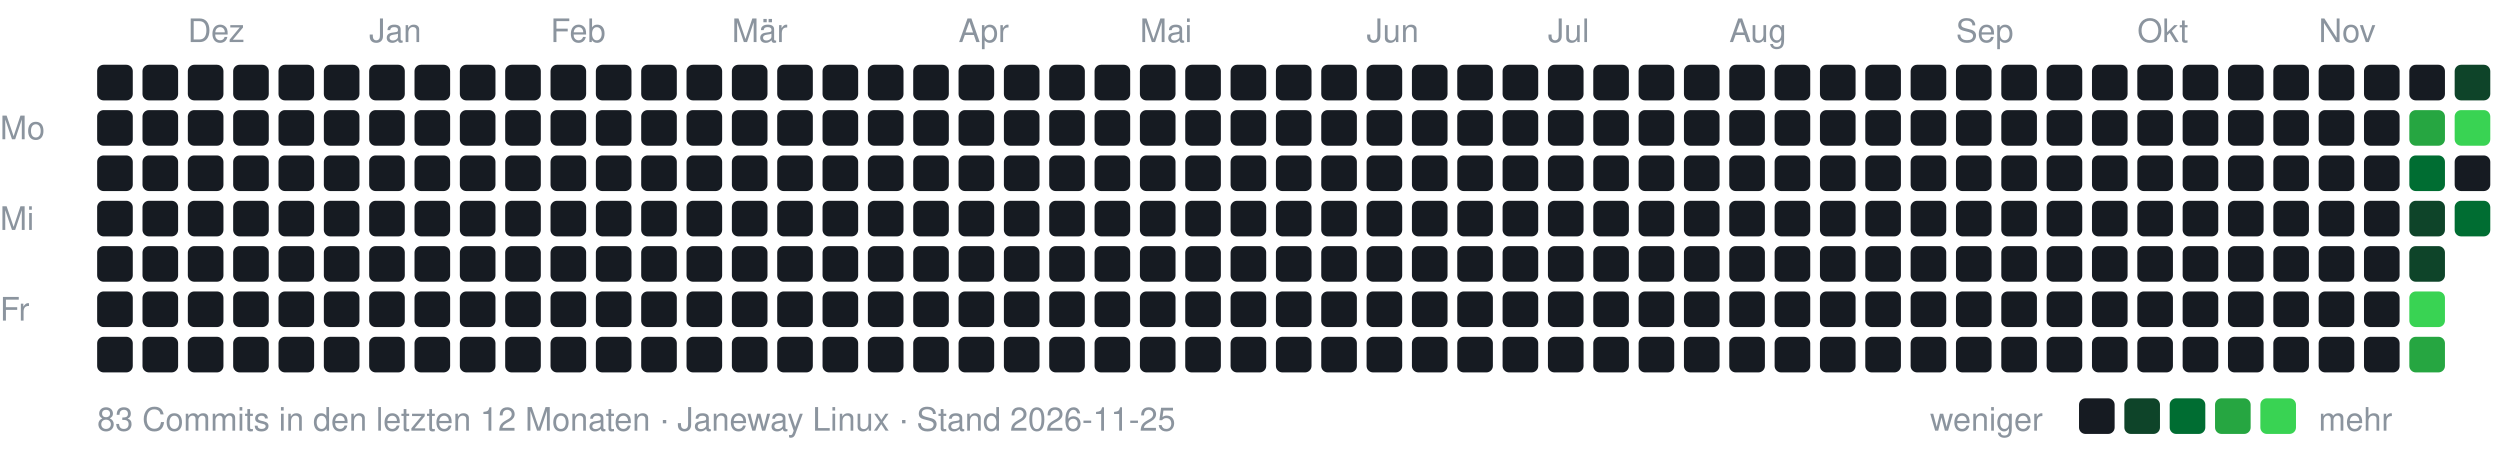
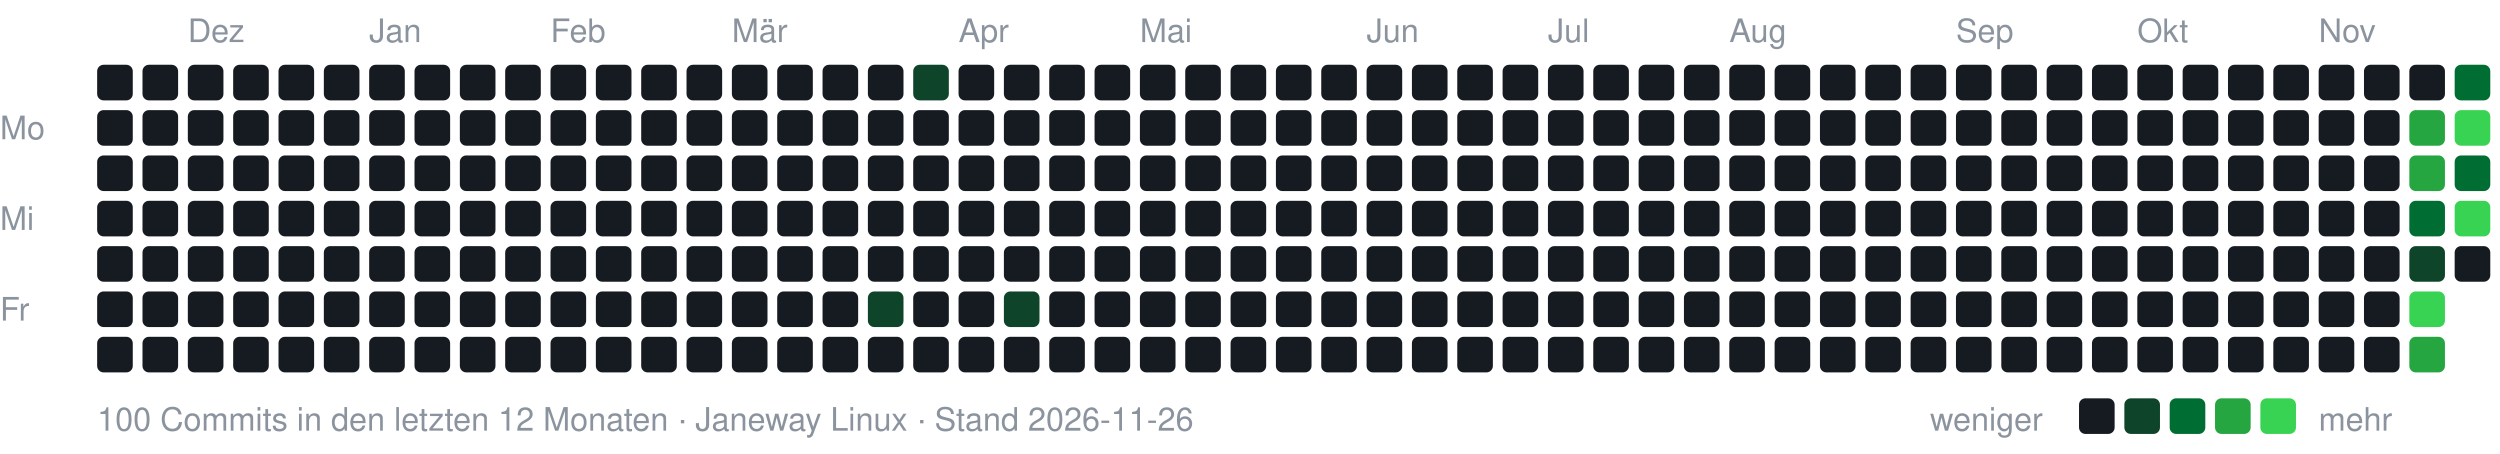
<svg xmlns="http://www.w3.org/2000/svg" viewBox="0 0 772 140" width="772" height="140">
  <g font-family="-apple-system,BlinkMacSystemFont,Segoe UI,Helvetica,Arial,sans-serif" font-size="10" fill="#8b949e">
    <text x="58" y="13">Dez</text>
    <text x="114" y="13">Jan</text>
    <text x="170" y="13">Feb</text>
    <text x="226" y="13">Mär</text>
    <text x="296" y="13">Apr</text>
    <text x="352" y="13">Mai</text>
    <text x="422" y="13">Jun</text>
    <text x="478" y="13">Jul</text>
    <text x="534" y="13">Aug</text>
    <text x="604" y="13">Sep</text>
    <text x="660" y="13">Okt</text>
    <text x="716" y="13">Nov</text>
    <text x="0" y="43">Mo</text>
    <text x="0" y="71">Mi</text>
    <text x="0" y="99">Fr</text>
    <rect x="30" y="20" width="11" height="11" rx="2" fill="#161b22" />
    <rect x="30" y="34" width="11" height="11" rx="2" fill="#161b22" />
    <rect x="30" y="48" width="11" height="11" rx="2" fill="#161b22" />
    <rect x="30" y="62" width="11" height="11" rx="2" fill="#161b22" />
    <rect x="30" y="76" width="11" height="11" rx="2" fill="#161b22" />
    <rect x="30" y="90" width="11" height="11" rx="2" fill="#161b22" />
    <rect x="30" y="104" width="11" height="11" rx="2" fill="#161b22" />
    <rect x="44" y="20" width="11" height="11" rx="2" fill="#161b22" />
    <rect x="44" y="34" width="11" height="11" rx="2" fill="#161b22" />
    <rect x="44" y="48" width="11" height="11" rx="2" fill="#161b22" />
    <rect x="44" y="62" width="11" height="11" rx="2" fill="#161b22" />
    <rect x="44" y="76" width="11" height="11" rx="2" fill="#161b22" />
    <rect x="44" y="90" width="11" height="11" rx="2" fill="#161b22" />
    <rect x="44" y="104" width="11" height="11" rx="2" fill="#161b22" />
    <rect x="58" y="20" width="11" height="11" rx="2" fill="#161b22" />
    <rect x="58" y="34" width="11" height="11" rx="2" fill="#161b22" />
    <rect x="58" y="48" width="11" height="11" rx="2" fill="#161b22" />
    <rect x="58" y="62" width="11" height="11" rx="2" fill="#161b22" />
    <rect x="58" y="76" width="11" height="11" rx="2" fill="#161b22" />
    <rect x="58" y="90" width="11" height="11" rx="2" fill="#161b22" />
    <rect x="58" y="104" width="11" height="11" rx="2" fill="#161b22" />
    <rect x="72" y="20" width="11" height="11" rx="2" fill="#161b22" />
    <rect x="72" y="34" width="11" height="11" rx="2" fill="#161b22" />
    <rect x="72" y="48" width="11" height="11" rx="2" fill="#161b22" />
    <rect x="72" y="62" width="11" height="11" rx="2" fill="#161b22" />
    <rect x="72" y="76" width="11" height="11" rx="2" fill="#161b22" />
    <rect x="72" y="90" width="11" height="11" rx="2" fill="#161b22" />
    <rect x="72" y="104" width="11" height="11" rx="2" fill="#161b22" />
    <rect x="86" y="20" width="11" height="11" rx="2" fill="#161b22" />
    <rect x="86" y="34" width="11" height="11" rx="2" fill="#161b22" />
    <rect x="86" y="48" width="11" height="11" rx="2" fill="#161b22" />
    <rect x="86" y="62" width="11" height="11" rx="2" fill="#161b22" />
    <rect x="86" y="76" width="11" height="11" rx="2" fill="#161b22" />
    <rect x="86" y="90" width="11" height="11" rx="2" fill="#161b22" />
    <rect x="86" y="104" width="11" height="11" rx="2" fill="#161b22" />
    <rect x="100" y="20" width="11" height="11" rx="2" fill="#161b22" />
    <rect x="100" y="34" width="11" height="11" rx="2" fill="#161b22" />
    <rect x="100" y="48" width="11" height="11" rx="2" fill="#161b22" />
    <rect x="100" y="62" width="11" height="11" rx="2" fill="#161b22" />
    <rect x="100" y="76" width="11" height="11" rx="2" fill="#161b22" />
    <rect x="100" y="90" width="11" height="11" rx="2" fill="#161b22" />
    <rect x="100" y="104" width="11" height="11" rx="2" fill="#161b22" />
    <rect x="114" y="20" width="11" height="11" rx="2" fill="#161b22" />
    <rect x="114" y="34" width="11" height="11" rx="2" fill="#161b22" />
    <rect x="114" y="48" width="11" height="11" rx="2" fill="#161b22" />
    <rect x="114" y="62" width="11" height="11" rx="2" fill="#161b22" />
    <rect x="114" y="76" width="11" height="11" rx="2" fill="#161b22" />
    <rect x="114" y="90" width="11" height="11" rx="2" fill="#161b22" />
    <rect x="114" y="104" width="11" height="11" rx="2" fill="#161b22" />
    <rect x="128" y="20" width="11" height="11" rx="2" fill="#161b22" />
    <rect x="128" y="34" width="11" height="11" rx="2" fill="#161b22" />
    <rect x="128" y="48" width="11" height="11" rx="2" fill="#161b22" />
    <rect x="128" y="62" width="11" height="11" rx="2" fill="#161b22" />
    <rect x="128" y="76" width="11" height="11" rx="2" fill="#161b22" />
    <rect x="128" y="90" width="11" height="11" rx="2" fill="#161b22" />
    <rect x="128" y="104" width="11" height="11" rx="2" fill="#161b22" />
    <rect x="142" y="20" width="11" height="11" rx="2" fill="#161b22" />
    <rect x="142" y="34" width="11" height="11" rx="2" fill="#161b22" />
    <rect x="142" y="48" width="11" height="11" rx="2" fill="#161b22" />
    <rect x="142" y="62" width="11" height="11" rx="2" fill="#161b22" />
    <rect x="142" y="76" width="11" height="11" rx="2" fill="#161b22" />
    <rect x="142" y="90" width="11" height="11" rx="2" fill="#161b22" />
    <rect x="142" y="104" width="11" height="11" rx="2" fill="#161b22" />
    <rect x="156" y="20" width="11" height="11" rx="2" fill="#161b22" />
    <rect x="156" y="34" width="11" height="11" rx="2" fill="#161b22" />
    <rect x="156" y="48" width="11" height="11" rx="2" fill="#161b22" />
    <rect x="156" y="62" width="11" height="11" rx="2" fill="#161b22" />
    <rect x="156" y="76" width="11" height="11" rx="2" fill="#161b22" />
    <rect x="156" y="90" width="11" height="11" rx="2" fill="#161b22" />
    <rect x="156" y="104" width="11" height="11" rx="2" fill="#161b22" />
    <rect x="170" y="20" width="11" height="11" rx="2" fill="#161b22" />
    <rect x="170" y="34" width="11" height="11" rx="2" fill="#161b22" />
    <rect x="170" y="48" width="11" height="11" rx="2" fill="#161b22" />
    <rect x="170" y="62" width="11" height="11" rx="2" fill="#161b22" />
    <rect x="170" y="76" width="11" height="11" rx="2" fill="#161b22" />
    <rect x="170" y="90" width="11" height="11" rx="2" fill="#161b22" />
    <rect x="170" y="104" width="11" height="11" rx="2" fill="#161b22" />
    <rect x="184" y="20" width="11" height="11" rx="2" fill="#161b22" />
    <rect x="184" y="34" width="11" height="11" rx="2" fill="#161b22" />
    <rect x="184" y="48" width="11" height="11" rx="2" fill="#161b22" />
    <rect x="184" y="62" width="11" height="11" rx="2" fill="#161b22" />
    <rect x="184" y="76" width="11" height="11" rx="2" fill="#161b22" />
    <rect x="184" y="90" width="11" height="11" rx="2" fill="#161b22" />
    <rect x="184" y="104" width="11" height="11" rx="2" fill="#161b22" />
    <rect x="198" y="20" width="11" height="11" rx="2" fill="#161b22" />
    <rect x="198" y="34" width="11" height="11" rx="2" fill="#161b22" />
    <rect x="198" y="48" width="11" height="11" rx="2" fill="#161b22" />
    <rect x="198" y="62" width="11" height="11" rx="2" fill="#161b22" />
    <rect x="198" y="76" width="11" height="11" rx="2" fill="#161b22" />
    <rect x="198" y="90" width="11" height="11" rx="2" fill="#161b22" />
    <rect x="198" y="104" width="11" height="11" rx="2" fill="#161b22" />
    <rect x="212" y="20" width="11" height="11" rx="2" fill="#161b22" />
    <rect x="212" y="34" width="11" height="11" rx="2" fill="#161b22" />
    <rect x="212" y="48" width="11" height="11" rx="2" fill="#161b22" />
    <rect x="212" y="62" width="11" height="11" rx="2" fill="#161b22" />
    <rect x="212" y="76" width="11" height="11" rx="2" fill="#161b22" />
    <rect x="212" y="90" width="11" height="11" rx="2" fill="#161b22" />
    <rect x="212" y="104" width="11" height="11" rx="2" fill="#161b22" />
    <rect x="226" y="20" width="11" height="11" rx="2" fill="#161b22" />
    <rect x="226" y="34" width="11" height="11" rx="2" fill="#161b22" />
    <rect x="226" y="48" width="11" height="11" rx="2" fill="#161b22" />
    <rect x="226" y="62" width="11" height="11" rx="2" fill="#161b22" />
    <rect x="226" y="76" width="11" height="11" rx="2" fill="#161b22" />
    <rect x="226" y="90" width="11" height="11" rx="2" fill="#161b22" />
    <rect x="226" y="104" width="11" height="11" rx="2" fill="#161b22" />
    <rect x="240" y="20" width="11" height="11" rx="2" fill="#161b22" />
    <rect x="240" y="34" width="11" height="11" rx="2" fill="#161b22" />
    <rect x="240" y="48" width="11" height="11" rx="2" fill="#161b22" />
    <rect x="240" y="62" width="11" height="11" rx="2" fill="#161b22" />
    <rect x="240" y="76" width="11" height="11" rx="2" fill="#161b22" />
    <rect x="240" y="90" width="11" height="11" rx="2" fill="#161b22" />
    <rect x="240" y="104" width="11" height="11" rx="2" fill="#161b22" />
    <rect x="254" y="20" width="11" height="11" rx="2" fill="#161b22" />
    <rect x="254" y="34" width="11" height="11" rx="2" fill="#161b22" />
    <rect x="254" y="48" width="11" height="11" rx="2" fill="#161b22" />
    <rect x="254" y="62" width="11" height="11" rx="2" fill="#161b22" />
    <rect x="254" y="76" width="11" height="11" rx="2" fill="#161b22" />
    <rect x="254" y="90" width="11" height="11" rx="2" fill="#161b22" />
    <rect x="254" y="104" width="11" height="11" rx="2" fill="#161b22" />
    <rect x="268" y="20" width="11" height="11" rx="2" fill="#161b22" />
    <rect x="268" y="34" width="11" height="11" rx="2" fill="#161b22" />
    <rect x="268" y="48" width="11" height="11" rx="2" fill="#161b22" />
    <rect x="268" y="62" width="11" height="11" rx="2" fill="#161b22" />
    <rect x="268" y="76" width="11" height="11" rx="2" fill="#161b22" />
-     <rect x="268" y="90" width="11" height="11" rx="2" fill="#161b22" />
+     <rect x="268" y="90" width="11" height="11" rx="2" fill="#0e4429" />
    <rect x="268" y="104" width="11" height="11" rx="2" fill="#161b22" />
-     <rect x="282" y="20" width="11" height="11" rx="2" fill="#161b22" />
+     <rect x="282" y="20" width="11" height="11" rx="2" fill="#0e4429" />
    <rect x="282" y="34" width="11" height="11" rx="2" fill="#161b22" />
    <rect x="282" y="48" width="11" height="11" rx="2" fill="#161b22" />
    <rect x="282" y="62" width="11" height="11" rx="2" fill="#161b22" />
    <rect x="282" y="76" width="11" height="11" rx="2" fill="#161b22" />
    <rect x="282" y="90" width="11" height="11" rx="2" fill="#161b22" />
    <rect x="282" y="104" width="11" height="11" rx="2" fill="#161b22" />
    <rect x="296" y="20" width="11" height="11" rx="2" fill="#161b22" />
    <rect x="296" y="34" width="11" height="11" rx="2" fill="#161b22" />
    <rect x="296" y="48" width="11" height="11" rx="2" fill="#161b22" />
    <rect x="296" y="62" width="11" height="11" rx="2" fill="#161b22" />
    <rect x="296" y="76" width="11" height="11" rx="2" fill="#161b22" />
    <rect x="296" y="90" width="11" height="11" rx="2" fill="#161b22" />
    <rect x="296" y="104" width="11" height="11" rx="2" fill="#161b22" />
    <rect x="310" y="20" width="11" height="11" rx="2" fill="#161b22" />
    <rect x="310" y="34" width="11" height="11" rx="2" fill="#161b22" />
    <rect x="310" y="48" width="11" height="11" rx="2" fill="#161b22" />
    <rect x="310" y="62" width="11" height="11" rx="2" fill="#161b22" />
    <rect x="310" y="76" width="11" height="11" rx="2" fill="#161b22" />
-     <rect x="310" y="90" width="11" height="11" rx="2" fill="#161b22" />
+     <rect x="310" y="90" width="11" height="11" rx="2" fill="#0e4429" />
    <rect x="310" y="104" width="11" height="11" rx="2" fill="#161b22" />
    <rect x="324" y="20" width="11" height="11" rx="2" fill="#161b22" />
    <rect x="324" y="34" width="11" height="11" rx="2" fill="#161b22" />
    <rect x="324" y="48" width="11" height="11" rx="2" fill="#161b22" />
    <rect x="324" y="62" width="11" height="11" rx="2" fill="#161b22" />
    <rect x="324" y="76" width="11" height="11" rx="2" fill="#161b22" />
    <rect x="324" y="90" width="11" height="11" rx="2" fill="#161b22" />
    <rect x="324" y="104" width="11" height="11" rx="2" fill="#161b22" />
    <rect x="338" y="20" width="11" height="11" rx="2" fill="#161b22" />
    <rect x="338" y="34" width="11" height="11" rx="2" fill="#161b22" />
    <rect x="338" y="48" width="11" height="11" rx="2" fill="#161b22" />
    <rect x="338" y="62" width="11" height="11" rx="2" fill="#161b22" />
    <rect x="338" y="76" width="11" height="11" rx="2" fill="#161b22" />
    <rect x="338" y="90" width="11" height="11" rx="2" fill="#161b22" />
    <rect x="338" y="104" width="11" height="11" rx="2" fill="#161b22" />
    <rect x="352" y="20" width="11" height="11" rx="2" fill="#161b22" />
    <rect x="352" y="34" width="11" height="11" rx="2" fill="#161b22" />
    <rect x="352" y="48" width="11" height="11" rx="2" fill="#161b22" />
    <rect x="352" y="62" width="11" height="11" rx="2" fill="#161b22" />
    <rect x="352" y="76" width="11" height="11" rx="2" fill="#161b22" />
    <rect x="352" y="90" width="11" height="11" rx="2" fill="#161b22" />
    <rect x="352" y="104" width="11" height="11" rx="2" fill="#161b22" />
    <rect x="366" y="20" width="11" height="11" rx="2" fill="#161b22" />
    <rect x="366" y="34" width="11" height="11" rx="2" fill="#161b22" />
    <rect x="366" y="48" width="11" height="11" rx="2" fill="#161b22" />
    <rect x="366" y="62" width="11" height="11" rx="2" fill="#161b22" />
    <rect x="366" y="76" width="11" height="11" rx="2" fill="#161b22" />
    <rect x="366" y="90" width="11" height="11" rx="2" fill="#161b22" />
    <rect x="366" y="104" width="11" height="11" rx="2" fill="#161b22" />
    <rect x="380" y="20" width="11" height="11" rx="2" fill="#161b22" />
    <rect x="380" y="34" width="11" height="11" rx="2" fill="#161b22" />
    <rect x="380" y="48" width="11" height="11" rx="2" fill="#161b22" />
    <rect x="380" y="62" width="11" height="11" rx="2" fill="#161b22" />
    <rect x="380" y="76" width="11" height="11" rx="2" fill="#161b22" />
    <rect x="380" y="90" width="11" height="11" rx="2" fill="#161b22" />
    <rect x="380" y="104" width="11" height="11" rx="2" fill="#161b22" />
    <rect x="394" y="20" width="11" height="11" rx="2" fill="#161b22" />
    <rect x="394" y="34" width="11" height="11" rx="2" fill="#161b22" />
    <rect x="394" y="48" width="11" height="11" rx="2" fill="#161b22" />
    <rect x="394" y="62" width="11" height="11" rx="2" fill="#161b22" />
    <rect x="394" y="76" width="11" height="11" rx="2" fill="#161b22" />
    <rect x="394" y="90" width="11" height="11" rx="2" fill="#161b22" />
    <rect x="394" y="104" width="11" height="11" rx="2" fill="#161b22" />
    <rect x="408" y="20" width="11" height="11" rx="2" fill="#161b22" />
    <rect x="408" y="34" width="11" height="11" rx="2" fill="#161b22" />
    <rect x="408" y="48" width="11" height="11" rx="2" fill="#161b22" />
    <rect x="408" y="62" width="11" height="11" rx="2" fill="#161b22" />
    <rect x="408" y="76" width="11" height="11" rx="2" fill="#161b22" />
    <rect x="408" y="90" width="11" height="11" rx="2" fill="#161b22" />
    <rect x="408" y="104" width="11" height="11" rx="2" fill="#161b22" />
    <rect x="422" y="20" width="11" height="11" rx="2" fill="#161b22" />
    <rect x="422" y="34" width="11" height="11" rx="2" fill="#161b22" />
    <rect x="422" y="48" width="11" height="11" rx="2" fill="#161b22" />
    <rect x="422" y="62" width="11" height="11" rx="2" fill="#161b22" />
    <rect x="422" y="76" width="11" height="11" rx="2" fill="#161b22" />
    <rect x="422" y="90" width="11" height="11" rx="2" fill="#161b22" />
    <rect x="422" y="104" width="11" height="11" rx="2" fill="#161b22" />
    <rect x="436" y="20" width="11" height="11" rx="2" fill="#161b22" />
    <rect x="436" y="34" width="11" height="11" rx="2" fill="#161b22" />
    <rect x="436" y="48" width="11" height="11" rx="2" fill="#161b22" />
    <rect x="436" y="62" width="11" height="11" rx="2" fill="#161b22" />
    <rect x="436" y="76" width="11" height="11" rx="2" fill="#161b22" />
    <rect x="436" y="90" width="11" height="11" rx="2" fill="#161b22" />
    <rect x="436" y="104" width="11" height="11" rx="2" fill="#161b22" />
    <rect x="450" y="20" width="11" height="11" rx="2" fill="#161b22" />
    <rect x="450" y="34" width="11" height="11" rx="2" fill="#161b22" />
    <rect x="450" y="48" width="11" height="11" rx="2" fill="#161b22" />
    <rect x="450" y="62" width="11" height="11" rx="2" fill="#161b22" />
    <rect x="450" y="76" width="11" height="11" rx="2" fill="#161b22" />
    <rect x="450" y="90" width="11" height="11" rx="2" fill="#161b22" />
    <rect x="450" y="104" width="11" height="11" rx="2" fill="#161b22" />
    <rect x="464" y="20" width="11" height="11" rx="2" fill="#161b22" />
    <rect x="464" y="34" width="11" height="11" rx="2" fill="#161b22" />
    <rect x="464" y="48" width="11" height="11" rx="2" fill="#161b22" />
    <rect x="464" y="62" width="11" height="11" rx="2" fill="#161b22" />
    <rect x="464" y="76" width="11" height="11" rx="2" fill="#161b22" />
    <rect x="464" y="90" width="11" height="11" rx="2" fill="#161b22" />
    <rect x="464" y="104" width="11" height="11" rx="2" fill="#161b22" />
    <rect x="478" y="20" width="11" height="11" rx="2" fill="#161b22" />
    <rect x="478" y="34" width="11" height="11" rx="2" fill="#161b22" />
    <rect x="478" y="48" width="11" height="11" rx="2" fill="#161b22" />
    <rect x="478" y="62" width="11" height="11" rx="2" fill="#161b22" />
    <rect x="478" y="76" width="11" height="11" rx="2" fill="#161b22" />
    <rect x="478" y="90" width="11" height="11" rx="2" fill="#161b22" />
    <rect x="478" y="104" width="11" height="11" rx="2" fill="#161b22" />
    <rect x="492" y="20" width="11" height="11" rx="2" fill="#161b22" />
    <rect x="492" y="34" width="11" height="11" rx="2" fill="#161b22" />
    <rect x="492" y="48" width="11" height="11" rx="2" fill="#161b22" />
    <rect x="492" y="62" width="11" height="11" rx="2" fill="#161b22" />
    <rect x="492" y="76" width="11" height="11" rx="2" fill="#161b22" />
    <rect x="492" y="90" width="11" height="11" rx="2" fill="#161b22" />
    <rect x="492" y="104" width="11" height="11" rx="2" fill="#161b22" />
    <rect x="506" y="20" width="11" height="11" rx="2" fill="#161b22" />
    <rect x="506" y="34" width="11" height="11" rx="2" fill="#161b22" />
    <rect x="506" y="48" width="11" height="11" rx="2" fill="#161b22" />
    <rect x="506" y="62" width="11" height="11" rx="2" fill="#161b22" />
    <rect x="506" y="76" width="11" height="11" rx="2" fill="#161b22" />
    <rect x="506" y="90" width="11" height="11" rx="2" fill="#161b22" />
    <rect x="506" y="104" width="11" height="11" rx="2" fill="#161b22" />
    <rect x="520" y="20" width="11" height="11" rx="2" fill="#161b22" />
    <rect x="520" y="34" width="11" height="11" rx="2" fill="#161b22" />
    <rect x="520" y="48" width="11" height="11" rx="2" fill="#161b22" />
    <rect x="520" y="62" width="11" height="11" rx="2" fill="#161b22" />
    <rect x="520" y="76" width="11" height="11" rx="2" fill="#161b22" />
    <rect x="520" y="90" width="11" height="11" rx="2" fill="#161b22" />
    <rect x="520" y="104" width="11" height="11" rx="2" fill="#161b22" />
    <rect x="534" y="20" width="11" height="11" rx="2" fill="#161b22" />
    <rect x="534" y="34" width="11" height="11" rx="2" fill="#161b22" />
    <rect x="534" y="48" width="11" height="11" rx="2" fill="#161b22" />
    <rect x="534" y="62" width="11" height="11" rx="2" fill="#161b22" />
    <rect x="534" y="76" width="11" height="11" rx="2" fill="#161b22" />
    <rect x="534" y="90" width="11" height="11" rx="2" fill="#161b22" />
    <rect x="534" y="104" width="11" height="11" rx="2" fill="#161b22" />
    <rect x="548" y="20" width="11" height="11" rx="2" fill="#161b22" />
    <rect x="548" y="34" width="11" height="11" rx="2" fill="#161b22" />
    <rect x="548" y="48" width="11" height="11" rx="2" fill="#161b22" />
    <rect x="548" y="62" width="11" height="11" rx="2" fill="#161b22" />
    <rect x="548" y="76" width="11" height="11" rx="2" fill="#161b22" />
    <rect x="548" y="90" width="11" height="11" rx="2" fill="#161b22" />
    <rect x="548" y="104" width="11" height="11" rx="2" fill="#161b22" />
    <rect x="562" y="20" width="11" height="11" rx="2" fill="#161b22" />
    <rect x="562" y="34" width="11" height="11" rx="2" fill="#161b22" />
    <rect x="562" y="48" width="11" height="11" rx="2" fill="#161b22" />
    <rect x="562" y="62" width="11" height="11" rx="2" fill="#161b22" />
    <rect x="562" y="76" width="11" height="11" rx="2" fill="#161b22" />
    <rect x="562" y="90" width="11" height="11" rx="2" fill="#161b22" />
    <rect x="562" y="104" width="11" height="11" rx="2" fill="#161b22" />
    <rect x="576" y="20" width="11" height="11" rx="2" fill="#161b22" />
    <rect x="576" y="34" width="11" height="11" rx="2" fill="#161b22" />
    <rect x="576" y="48" width="11" height="11" rx="2" fill="#161b22" />
    <rect x="576" y="62" width="11" height="11" rx="2" fill="#161b22" />
    <rect x="576" y="76" width="11" height="11" rx="2" fill="#161b22" />
    <rect x="576" y="90" width="11" height="11" rx="2" fill="#161b22" />
    <rect x="576" y="104" width="11" height="11" rx="2" fill="#161b22" />
    <rect x="590" y="20" width="11" height="11" rx="2" fill="#161b22" />
    <rect x="590" y="34" width="11" height="11" rx="2" fill="#161b22" />
    <rect x="590" y="48" width="11" height="11" rx="2" fill="#161b22" />
    <rect x="590" y="62" width="11" height="11" rx="2" fill="#161b22" />
    <rect x="590" y="76" width="11" height="11" rx="2" fill="#161b22" />
    <rect x="590" y="90" width="11" height="11" rx="2" fill="#161b22" />
    <rect x="590" y="104" width="11" height="11" rx="2" fill="#161b22" />
    <rect x="604" y="20" width="11" height="11" rx="2" fill="#161b22" />
    <rect x="604" y="34" width="11" height="11" rx="2" fill="#161b22" />
    <rect x="604" y="48" width="11" height="11" rx="2" fill="#161b22" />
    <rect x="604" y="62" width="11" height="11" rx="2" fill="#161b22" />
    <rect x="604" y="76" width="11" height="11" rx="2" fill="#161b22" />
    <rect x="604" y="90" width="11" height="11" rx="2" fill="#161b22" />
    <rect x="604" y="104" width="11" height="11" rx="2" fill="#161b22" />
    <rect x="618" y="20" width="11" height="11" rx="2" fill="#161b22" />
    <rect x="618" y="34" width="11" height="11" rx="2" fill="#161b22" />
    <rect x="618" y="48" width="11" height="11" rx="2" fill="#161b22" />
    <rect x="618" y="62" width="11" height="11" rx="2" fill="#161b22" />
    <rect x="618" y="76" width="11" height="11" rx="2" fill="#161b22" />
    <rect x="618" y="90" width="11" height="11" rx="2" fill="#161b22" />
    <rect x="618" y="104" width="11" height="11" rx="2" fill="#161b22" />
    <rect x="632" y="20" width="11" height="11" rx="2" fill="#161b22" />
    <rect x="632" y="34" width="11" height="11" rx="2" fill="#161b22" />
    <rect x="632" y="48" width="11" height="11" rx="2" fill="#161b22" />
    <rect x="632" y="62" width="11" height="11" rx="2" fill="#161b22" />
    <rect x="632" y="76" width="11" height="11" rx="2" fill="#161b22" />
    <rect x="632" y="90" width="11" height="11" rx="2" fill="#161b22" />
    <rect x="632" y="104" width="11" height="11" rx="2" fill="#161b22" />
    <rect x="646" y="20" width="11" height="11" rx="2" fill="#161b22" />
    <rect x="646" y="34" width="11" height="11" rx="2" fill="#161b22" />
    <rect x="646" y="48" width="11" height="11" rx="2" fill="#161b22" />
    <rect x="646" y="62" width="11" height="11" rx="2" fill="#161b22" />
    <rect x="646" y="76" width="11" height="11" rx="2" fill="#161b22" />
    <rect x="646" y="90" width="11" height="11" rx="2" fill="#161b22" />
    <rect x="646" y="104" width="11" height="11" rx="2" fill="#161b22" />
    <rect x="660" y="20" width="11" height="11" rx="2" fill="#161b22" />
    <rect x="660" y="34" width="11" height="11" rx="2" fill="#161b22" />
    <rect x="660" y="48" width="11" height="11" rx="2" fill="#161b22" />
    <rect x="660" y="62" width="11" height="11" rx="2" fill="#161b22" />
    <rect x="660" y="76" width="11" height="11" rx="2" fill="#161b22" />
    <rect x="660" y="90" width="11" height="11" rx="2" fill="#161b22" />
    <rect x="660" y="104" width="11" height="11" rx="2" fill="#161b22" />
    <rect x="674" y="20" width="11" height="11" rx="2" fill="#161b22" />
    <rect x="674" y="34" width="11" height="11" rx="2" fill="#161b22" />
    <rect x="674" y="48" width="11" height="11" rx="2" fill="#161b22" />
    <rect x="674" y="62" width="11" height="11" rx="2" fill="#161b22" />
    <rect x="674" y="76" width="11" height="11" rx="2" fill="#161b22" />
    <rect x="674" y="90" width="11" height="11" rx="2" fill="#161b22" />
    <rect x="674" y="104" width="11" height="11" rx="2" fill="#161b22" />
    <rect x="688" y="20" width="11" height="11" rx="2" fill="#161b22" />
    <rect x="688" y="34" width="11" height="11" rx="2" fill="#161b22" />
    <rect x="688" y="48" width="11" height="11" rx="2" fill="#161b22" />
    <rect x="688" y="62" width="11" height="11" rx="2" fill="#161b22" />
    <rect x="688" y="76" width="11" height="11" rx="2" fill="#161b22" />
    <rect x="688" y="90" width="11" height="11" rx="2" fill="#161b22" />
    <rect x="688" y="104" width="11" height="11" rx="2" fill="#161b22" />
    <rect x="702" y="20" width="11" height="11" rx="2" fill="#161b22" />
    <rect x="702" y="34" width="11" height="11" rx="2" fill="#161b22" />
    <rect x="702" y="48" width="11" height="11" rx="2" fill="#161b22" />
    <rect x="702" y="62" width="11" height="11" rx="2" fill="#161b22" />
    <rect x="702" y="76" width="11" height="11" rx="2" fill="#161b22" />
    <rect x="702" y="90" width="11" height="11" rx="2" fill="#161b22" />
    <rect x="702" y="104" width="11" height="11" rx="2" fill="#161b22" />
    <rect x="716" y="20" width="11" height="11" rx="2" fill="#161b22" />
    <rect x="716" y="34" width="11" height="11" rx="2" fill="#161b22" />
    <rect x="716" y="48" width="11" height="11" rx="2" fill="#161b22" />
    <rect x="716" y="62" width="11" height="11" rx="2" fill="#161b22" />
    <rect x="716" y="76" width="11" height="11" rx="2" fill="#161b22" />
    <rect x="716" y="90" width="11" height="11" rx="2" fill="#161b22" />
    <rect x="716" y="104" width="11" height="11" rx="2" fill="#161b22" />
    <rect x="730" y="20" width="11" height="11" rx="2" fill="#161b22" />
    <rect x="730" y="34" width="11" height="11" rx="2" fill="#161b22" />
    <rect x="730" y="48" width="11" height="11" rx="2" fill="#161b22" />
    <rect x="730" y="62" width="11" height="11" rx="2" fill="#161b22" />
    <rect x="730" y="76" width="11" height="11" rx="2" fill="#161b22" />
    <rect x="730" y="90" width="11" height="11" rx="2" fill="#161b22" />
    <rect x="730" y="104" width="11" height="11" rx="2" fill="#161b22" />
    <rect x="744" y="20" width="11" height="11" rx="2" fill="#161b22" />
    <rect x="744" y="34" width="11" height="11" rx="2" fill="#26a641" />
-     <rect x="744" y="48" width="11" height="11" rx="2" fill="#006d32" />
-     <rect x="744" y="62" width="11" height="11" rx="2" fill="#0e4429" />
+     <rect x="744" y="48" width="11" height="11" rx="2" fill="#26a641" />
+     <rect x="744" y="62" width="11" height="11" rx="2" fill="#006d32" />
    <rect x="744" y="76" width="11" height="11" rx="2" fill="#0e4429" />
    <rect x="744" y="90" width="11" height="11" rx="2" fill="#39d353" />
    <rect x="744" y="104" width="11" height="11" rx="2" fill="#26a641" />
-     <rect x="758" y="20" width="11" height="11" rx="2" fill="#0e4429" />
+     <rect x="758" y="20" width="11" height="11" rx="2" fill="#006d32" />
    <rect x="758" y="34" width="11" height="11" rx="2" fill="#39d353" />
-     <rect x="758" y="48" width="11" height="11" rx="2" fill="#161b22" />
-     <rect x="758" y="62" width="11" height="11" rx="2" fill="#006d32" />
+     <rect x="758" y="48" width="11" height="11" rx="2" fill="#006d32" />
+     <rect x="758" y="62" width="11" height="11" rx="2" fill="#39d353" />
+     <rect x="758" y="76" width="11" height="11" rx="2" fill="#161b22" />
    <text x="596" y="133">weniger</text>
    <rect x="642" y="123" width="11" height="11" rx="2" fill="#161b22" />
    <rect x="656" y="123" width="11" height="11" rx="2" fill="#0e4429" />
    <rect x="670" y="123" width="11" height="11" rx="2" fill="#006d32" />
    <rect x="684" y="123" width="11" height="11" rx="2" fill="#26a641" />
    <rect x="698" y="123" width="11" height="11" rx="2" fill="#39d353" />
    <text x="716" y="133">mehr</text>
-     <text x="30" y="133">83 Commits in den letzten 12 Monaten · Janeway Linux · Stand 2026-11-25</text>
+     <text x="30" y="133">100 Commits in den letzten 12 Monaten · Janeway Linux · Stand 2026-11-26</text>
  </g>
</svg>
